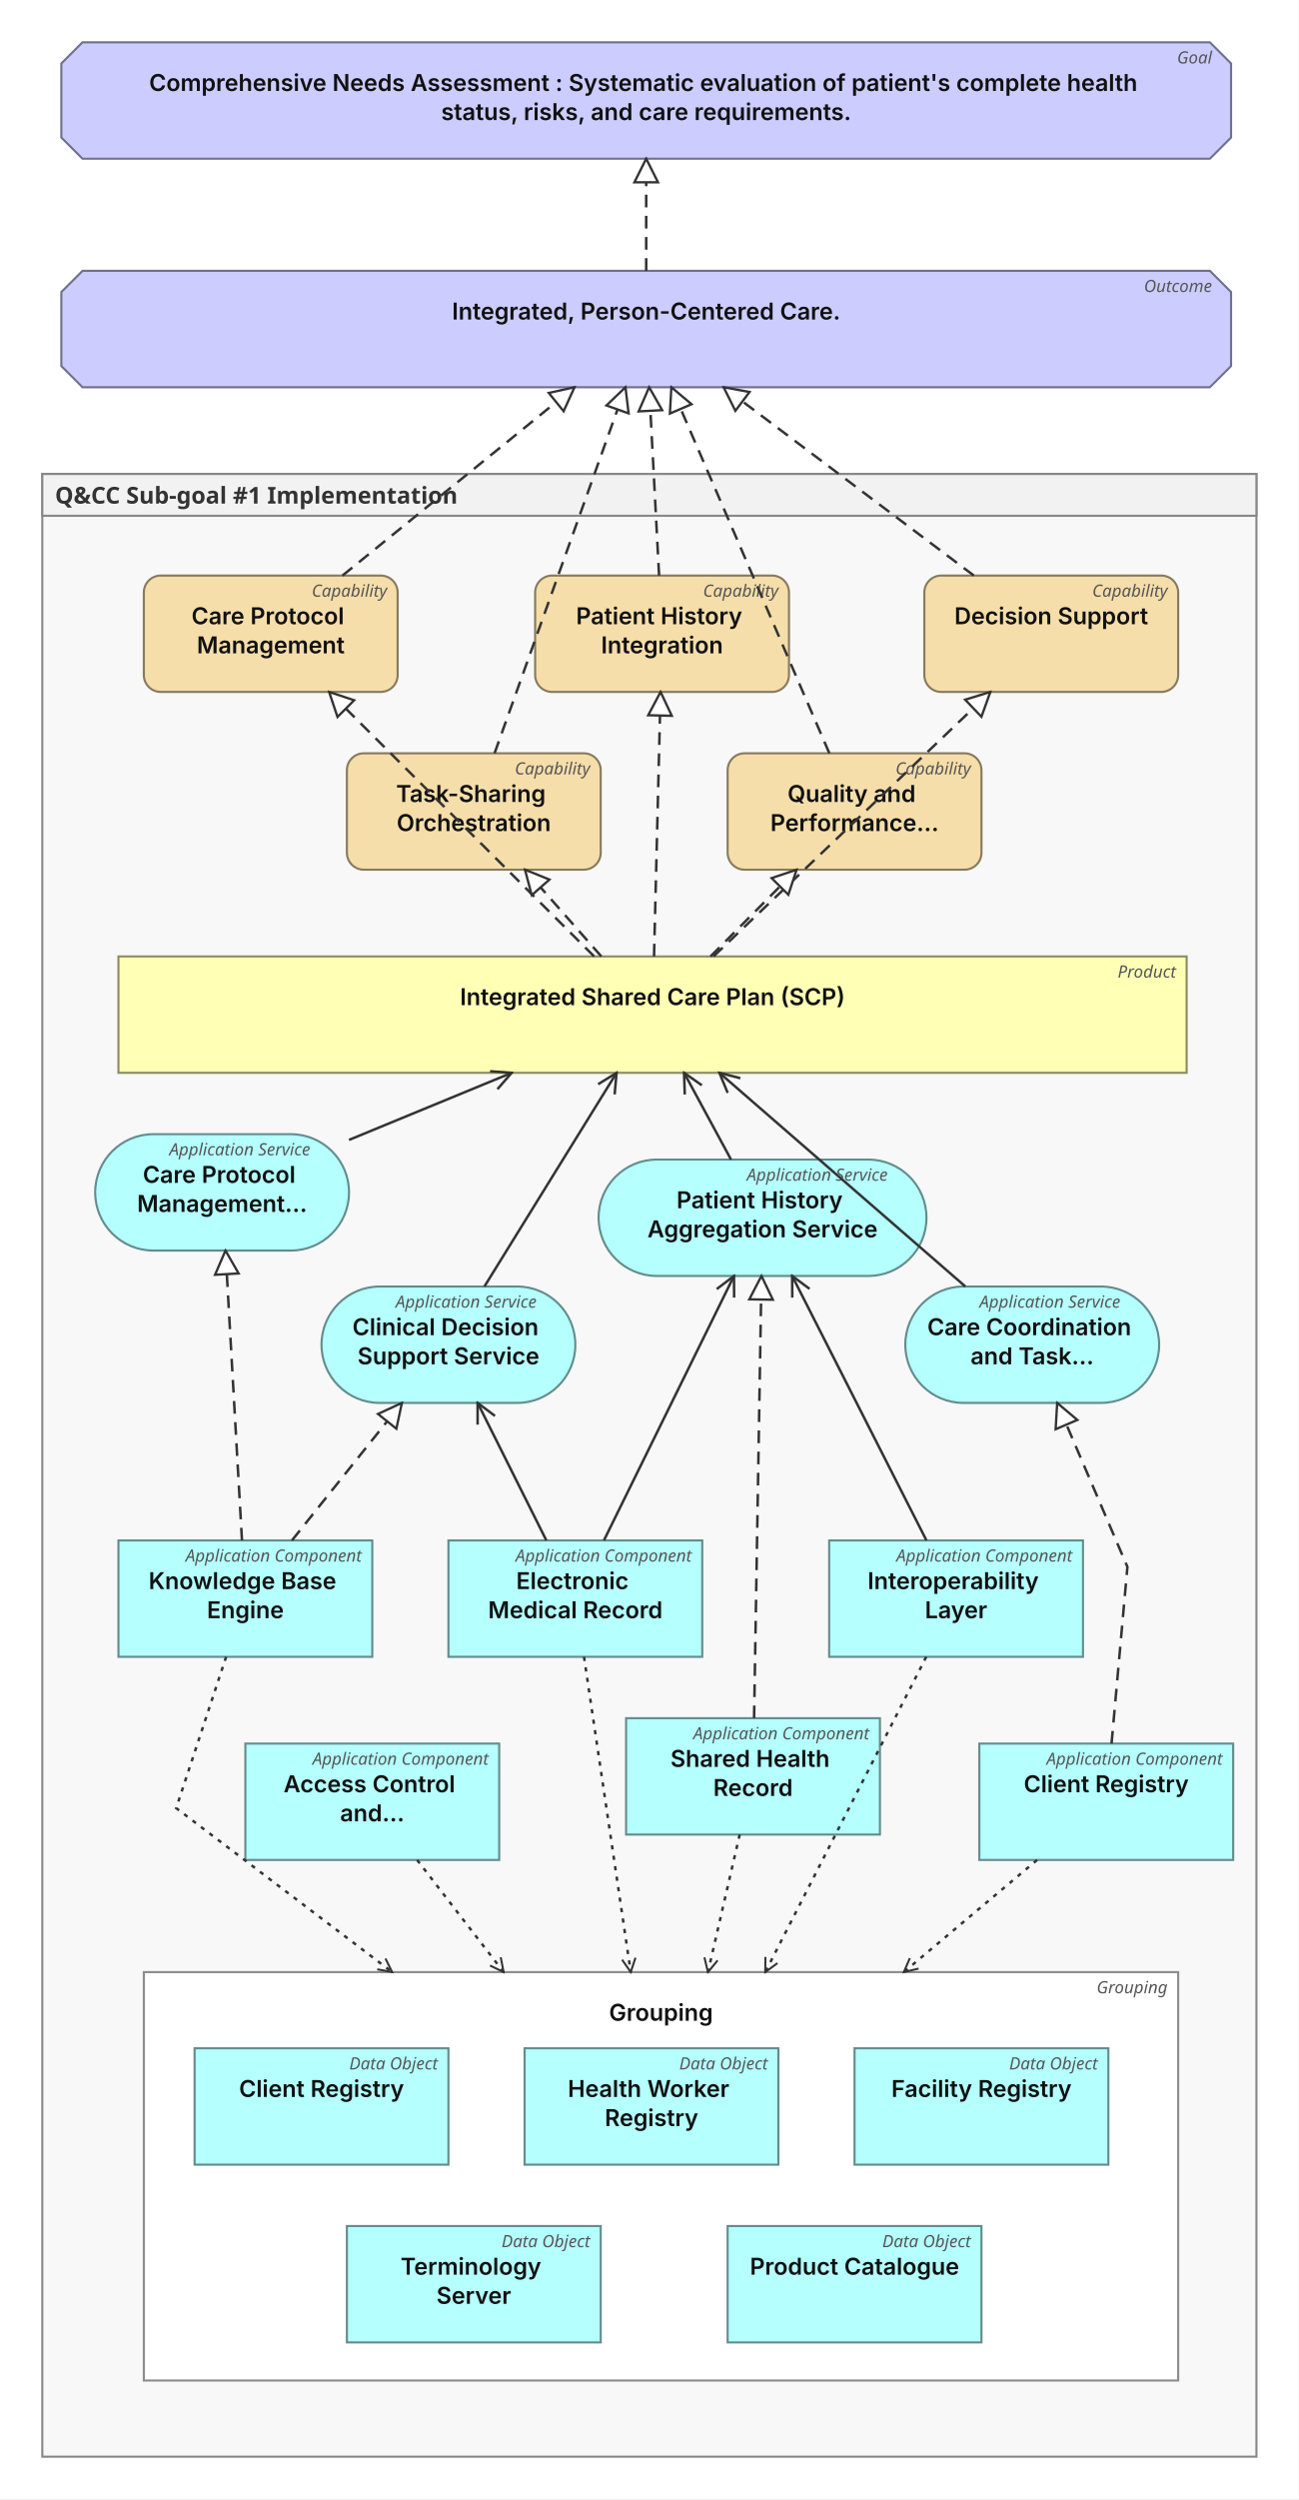
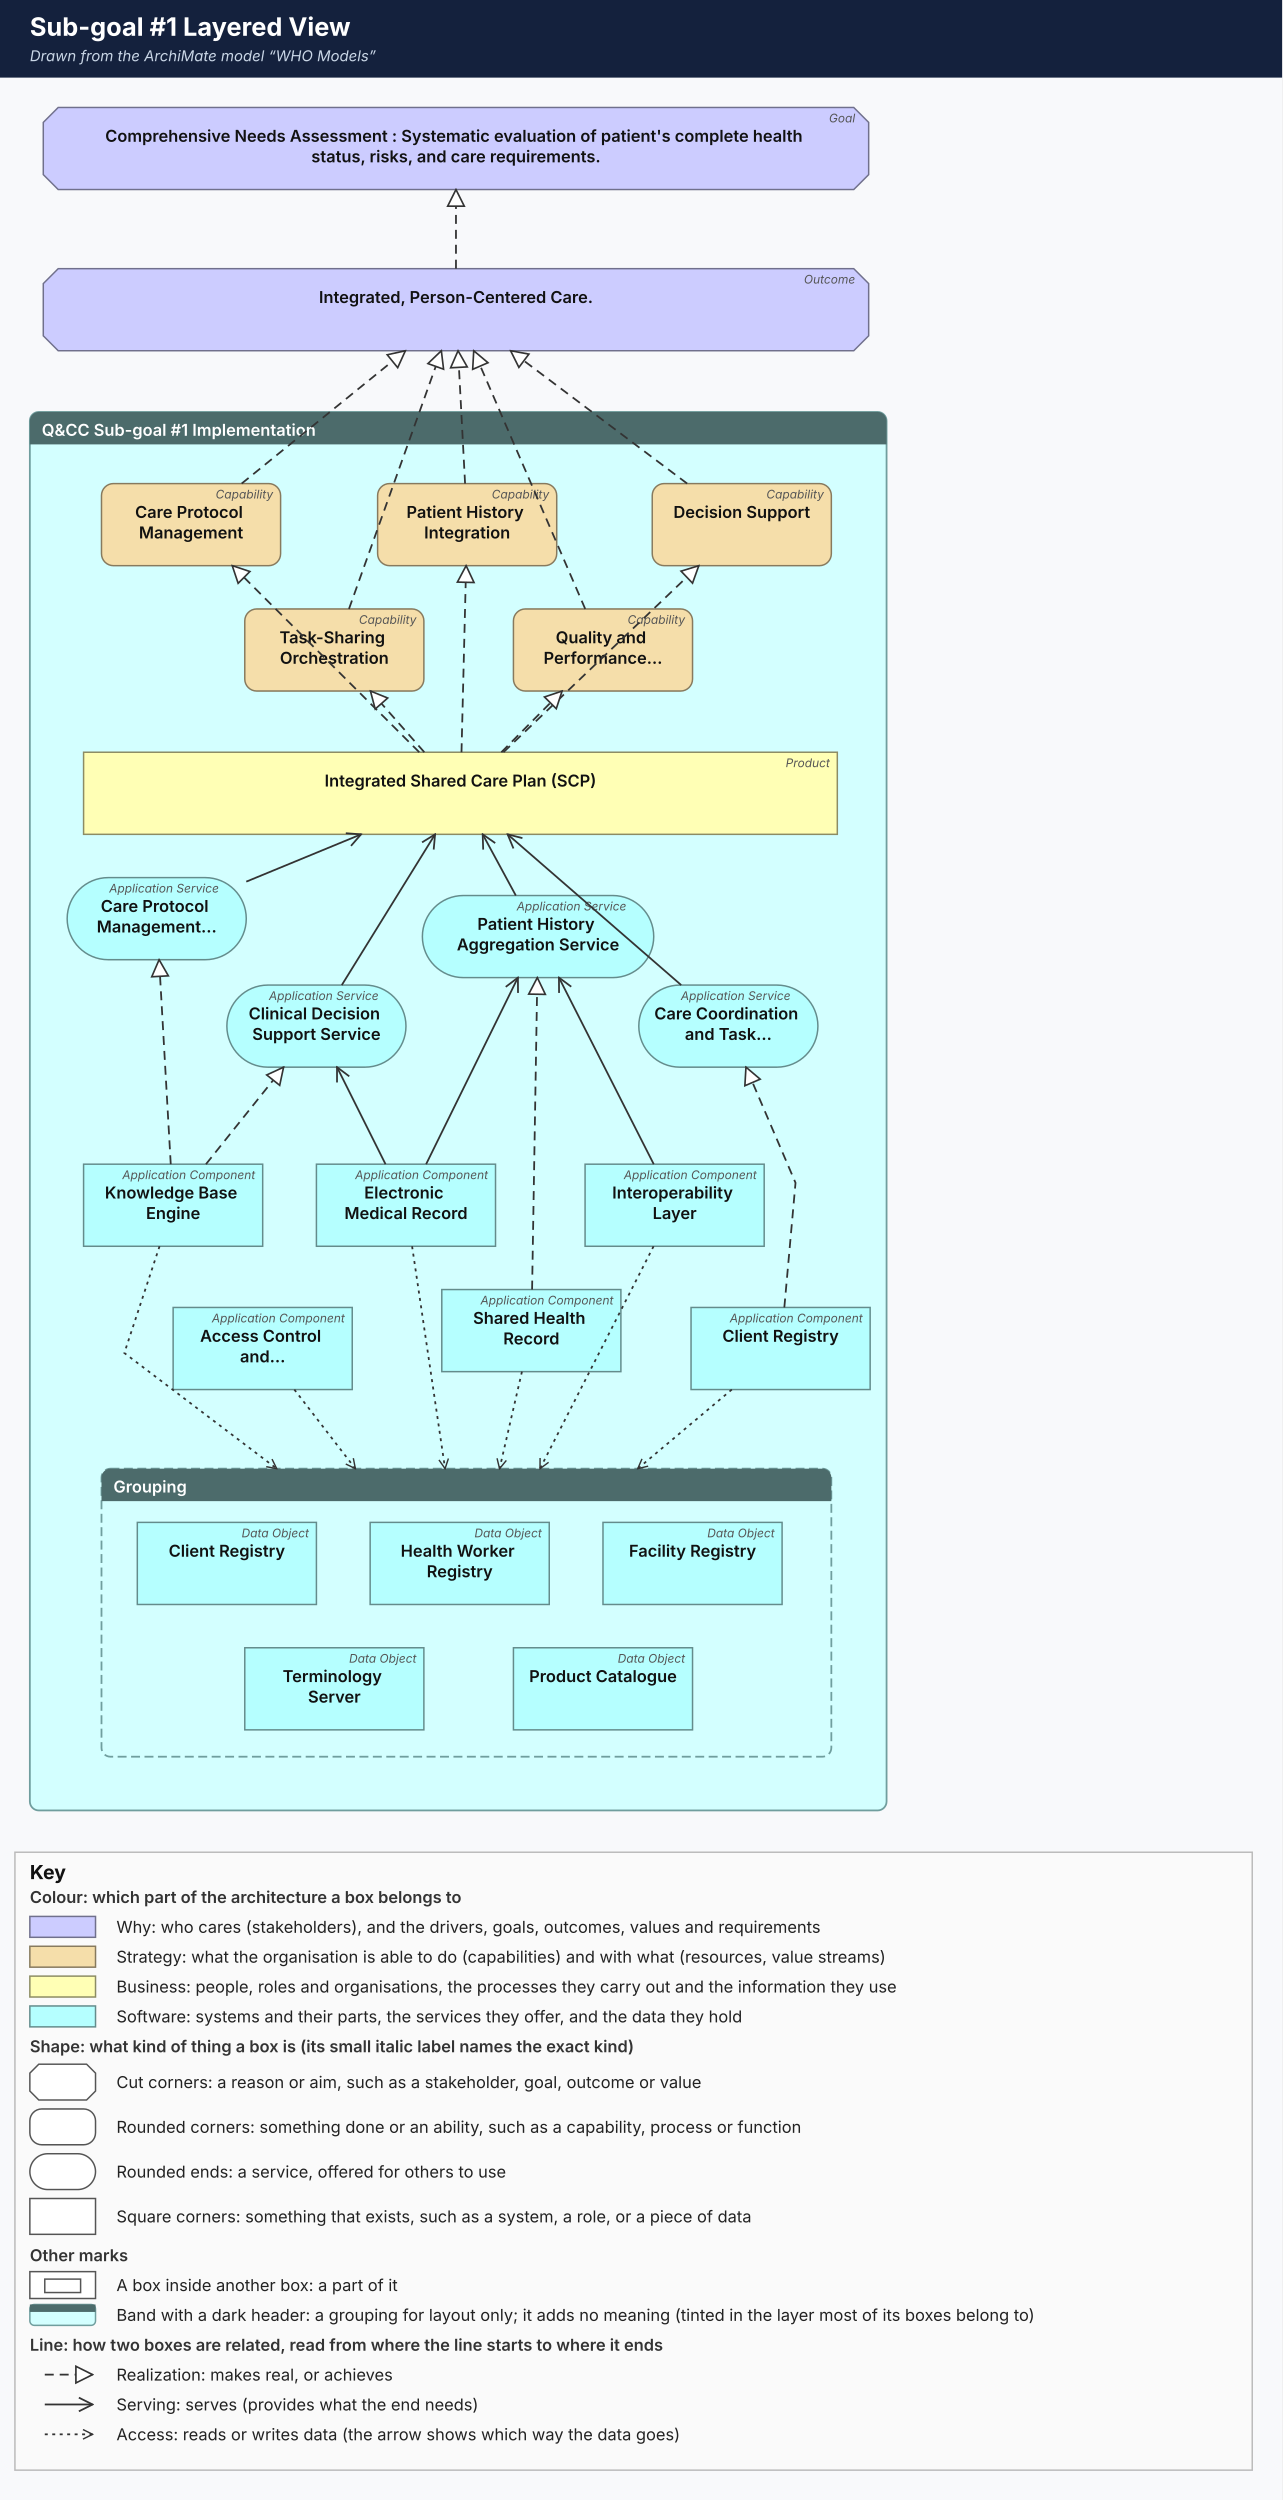
- <svg xmlns="http://www.w3.org/2000/svg" viewBox="12 -3 614 1181" width="614" height="1181" role="img" aria-labelledby="av-title">
+ <svg xmlns="http://www.w3.org/2000/svg" viewBox="12 -55 859 1675" width="859" height="1675" role="img" aria-labelledby="av-title">
  <style>
- .av-name{font:600 11px system-ui,-apple-system,"Segoe UI",sans-serif;fill:#111}
- .av-type{font:italic 8px system-ui,sans-serif;fill:#555}
- .av-group{font:600 11px system-ui,sans-serif;fill:#333}
- .av-note{font:10px system-ui,sans-serif;fill:#222}
- .av-rel{font:9px system-ui,sans-serif;fill:#333;paint-order:stroke;stroke:#fff;stroke-width:3px}
+ .av-name{font:600 11px Inter, "Segoe UI", system-ui, -apple-system, Helvetica, Arial, sans-serif;fill:#111}
+ .av-type{font:italic 8px Inter, "Segoe UI", system-ui, -apple-system, Helvetica, Arial, sans-serif;fill:#555}
+ .av-group{font:600 11px Inter, "Segoe UI", system-ui, -apple-system, Helvetica, Arial, sans-serif;fill:#333}
+ .av-note{font:10px Inter, "Segoe UI", system-ui, -apple-system, Helvetica, Arial, sans-serif;fill:#222}
+ .av-key{font:11px Inter, "Segoe UI", system-ui, -apple-system, Helvetica, Arial, sans-serif;fill:#222}
+ .av-keyh{font:600 11px Inter, "Segoe UI", system-ui, -apple-system, Helvetica, Arial, sans-serif;fill:#333}
+ .av-keyt{font:700 13px Inter, "Segoe UI", system-ui, -apple-system, Helvetica, Arial, sans-serif;fill:#111}
+ .av-rel{font:9px Inter, "Segoe UI", system-ui, -apple-system, Helvetica, Arial, sans-serif;fill:#333;paint-order:stroke;stroke:#fff;stroke-width:3px}
a:hover rect,a:hover polygon,a:focus rect,a:focus polygon{stroke:#06c;stroke-width:2.5}
</style>
  <defs>
    <marker id="arrow-open" viewBox="0 0 12 12" refX="11" refY="6" markerWidth="11" markerHeight="11" orient="auto-start-reverse" markerUnits="userSpaceOnUse">
      <path d="M1 1 L11 6 L1 11" fill="none" stroke="#333" stroke-width="1.3" />
    </marker>
    <marker id="arrow-filled" viewBox="0 0 12 12" refX="11" refY="6" markerWidth="11" markerHeight="11" orient="auto-start-reverse" markerUnits="userSpaceOnUse">
      <path d="M1 1 L11 6 L1 11 Z" fill="#333" />
    </marker>
    <marker id="arrow-small" viewBox="0 0 10 10" refX="9" refY="5" markerWidth="8" markerHeight="8" orient="auto-start-reverse" markerUnits="userSpaceOnUse">
      <path d="M1 1 L9 5 L1 9" fill="none" stroke="#333" stroke-width="1.2" />
    </marker>
    <marker id="triangle-hollow" viewBox="0 0 14 14" refX="13" refY="7" markerWidth="13" markerHeight="13" orient="auto-start-reverse" markerUnits="userSpaceOnUse">
      <path d="M1 1 L13 7 L1 13 Z" fill="#fff" stroke="#333" stroke-width="1.2" />
    </marker>
    <marker id="diamond-filled" viewBox="0 0 16 10" refX="1" refY="5" markerWidth="16" markerHeight="10" orient="auto-start-reverse" markerUnits="userSpaceOnUse">
      <path d="M1 5 L8 1 L15 5 L8 9 Z" fill="#333" />
    </marker>
    <marker id="diamond-hollow" viewBox="0 0 16 10" refX="1" refY="5" markerWidth="16" markerHeight="10" orient="auto-start-reverse" markerUnits="userSpaceOnUse">
      <path d="M1 5 L8 1 L15 5 L8 9 Z" fill="#fff" stroke="#333" stroke-width="1.2" />
    </marker>
    <marker id="dot" viewBox="0 0 8 8" refX="4" refY="4" markerWidth="7" markerHeight="7" orient="auto" markerUnits="userSpaceOnUse">
      <circle cx="4" cy="4" r="3.2" fill="#333" />
    </marker>
    <pattern id="missing" width="8" height="8" patternUnits="userSpaceOnUse" patternTransform="rotate(45)">
      <rect width="8" height="8" fill="#fff" />
      <line x1="0" y1="0" x2="0" y2="8" stroke="#d33" stroke-width="2" />
    </pattern>
  </defs>
-   <rect x="12" y="-3" width="614" height="1181" fill="#fff" />
-   <a href="../../../en/dpi-h-ra/archimate/0.2.0-draft.3/elements/id-3ece08ca83a648e0b9b86b45947ef885/" target="_top">
+   <rect x="12" y="-55" width="859" height="1675" fill="#f8f9fb" />
+   <rect x="12" y="-55" width="859" height="52" fill="#14213d" />
+   <text x="32" y="-31" style="font:700 17px Inter, &quot;Segoe UI&quot;, system-ui, -apple-system, Helvetica, Arial, sans-serif;fill:#fff">Sub-goal #1 Layered View</text>
+   <text x="32" y="-14" style="font:italic 10px Inter, &quot;Segoe UI&quot;, system-ui, -apple-system, Helvetica, Arial, sans-serif;fill:#c9d6e6">Drawn from the ArchiMate model “WHO Models”</text>
+   <a href="../../../en/dpi-h-ra/archimate/0.2.0-draft.3/elements/comprehensive-needs-assessment-systematic-evaluation-of/" target="_top">
    <polygon points="51,17 584,17 594,27 594,62 584,72 51,72 41,62 41,27" fill="#ccccff" stroke="#70708c" stroke-width="1" />
    <text class="av-type" x="585" y="27" text-anchor="end">Goal</text>
    <text class="av-name" x="317.5" y="40" text-anchor="middle">
      <tspan x="317.5" dy="0">Comprehensive Needs Assessment : Systematic evaluation of patient's complete health</tspan>
      <tspan x="317.5" dy="13.75">status, risks, and care requirements.</tspan>
    </text>
  </a>
-   <a href="../../../en/dpi-h-ra/archimate/0.2.0-draft.3/elements/id-ef6b6f40aa9a4beeb2c82a4ccaa3513d/" target="_top">
+   <a href="../../../en/dpi-h-ra/archimate/0.2.0-draft.3/elements/integrated-person-centered-care/" target="_top">
    <polygon points="51,125 584,125 594,135 594,170 584,180 51,180 41,170 41,135" fill="#ccccff" stroke="#70708c" stroke-width="1" />
    <text class="av-type" x="585" y="135" text-anchor="end">Outcome</text>
    <text class="av-name" x="317.5" y="148" text-anchor="middle">
      <tspan x="317.5" dy="0">Integrated, Person-Centered Care.</tspan>
    </text>
  </a>
  <g class="av-g">
-     <rect x="32" y="221" width="574" height="937" fill="#f2f2f2" fill-opacity=".55" stroke="#888" />
-     <rect x="32" y="221" width="574" height="19.75" fill="#f2f2f2" stroke="#888" />
-     <text class="av-group" x="38" y="235">Q&amp;CC Sub-goal #1 Implementation</text>
+     <rect x="32" y="221" width="574" height="937" rx="6" fill="#d3ffff" stroke="#709e9e" stroke-width="1.2" />
+     <path d="M32 227 a6 6 0 0 1 6 -6 h562 a6 6 0 0 1 6 6 v15.75 h-574 z" fill="#4c6b6b" />
+     <text class="av-group" x="40" y="237" style="fill:#fff">Q&amp;CC Sub-goal #1 Implementation</text>
  </g>
-   <a href="../../../en/dpi-h-ra/archimate/0.2.0-draft.3/elements/id-a62321117b654d5c81a8cfe63bd46938/" target="_top">
+   <a href="../../../en/dpi-h-ra/archimate/0.2.0-draft.3/elements/care-protocol-management/" target="_top">
    <rect x="80" y="269" width="120" height="55" rx="8" fill="#f5deaa" stroke="#877a5e" stroke-width="1" />
    <text class="av-type" x="195" y="279" text-anchor="end">Capability</text>
    <text class="av-name" x="140" y="292" text-anchor="middle">
      <tspan x="140" dy="0">Care Protocol</tspan>
      <tspan x="140" dy="13.75">Management</tspan>
    </text>
  </a>
-   <a href="../../../en/dpi-h-ra/archimate/0.2.0-draft.3/elements/id-3aeb25542c154849bb7e1167823d44f1/" target="_top">
+   <a href="../../../en/dpi-h-ra/archimate/0.2.0-draft.3/elements/patient-history-integration/" target="_top">
    <rect x="265" y="269" width="120" height="55" rx="8" fill="#f5deaa" stroke="#877a5e" stroke-width="1" />
    <text class="av-type" x="380" y="279" text-anchor="end">Capability</text>
    <text class="av-name" x="325" y="292" text-anchor="middle">
      <tspan x="325" dy="0">Patient History</tspan>
      <tspan x="325" dy="13.75">Integration</tspan>
    </text>
  </a>
-   <a href="../../../en/dpi-h-ra/archimate/0.2.0-draft.3/elements/id-7e9b5c2edee744f0bb32f2963c08348f/" target="_top">
+   <a href="../../../en/dpi-h-ra/archimate/0.2.0-draft.3/elements/decision-support/" target="_top">
    <rect x="449" y="269" width="120" height="55" rx="8" fill="#f5deaa" stroke="#877a5e" stroke-width="1" />
    <text class="av-type" x="564" y="279" text-anchor="end">Capability</text>
    <text class="av-name" x="509" y="292" text-anchor="middle">
      <tspan x="509" dy="0">Decision Support</tspan>
    </text>
  </a>
-   <a href="../../../en/dpi-h-ra/archimate/0.2.0-draft.3/elements/id-5b26399c4f88447e95c171f4f196860f/" target="_top">
+   <a href="../../../en/dpi-h-ra/archimate/0.2.0-draft.3/elements/task-sharing-orchestration/" target="_top">
    <rect x="176" y="353" width="120" height="55" rx="8" fill="#f5deaa" stroke="#877a5e" stroke-width="1" />
    <text class="av-type" x="291" y="363" text-anchor="end">Capability</text>
    <text class="av-name" x="236" y="376" text-anchor="middle">
      <tspan x="236" dy="0">Task-Sharing</tspan>
      <tspan x="236" dy="13.75">Orchestration</tspan>
    </text>
  </a>
-   <a href="../../../en/dpi-h-ra/archimate/0.2.0-draft.3/elements/id-2c449624f5e74842a143f375344ebc9b/" target="_top">
+   <a href="../../../en/dpi-h-ra/archimate/0.2.0-draft.3/elements/quality-and-performance-monitoring/" target="_top">
    <rect x="356" y="353" width="120" height="55" rx="8" fill="#f5deaa" stroke="#877a5e" stroke-width="1" />
    <text class="av-type" x="471" y="363" text-anchor="end">Capability</text>
    <text class="av-name" x="416" y="376" text-anchor="middle">
      <tspan x="416" dy="0">Quality and</tspan>
      <tspan x="416" dy="13.75">Performance…</tspan>
    </text>
  </a>
-   <a href="../../../en/dpi-h-ra/archimate/0.2.0-draft.3/elements/id-45896cade9eb435d8ca489b38a44101b/" target="_top">
-     <rect x="80" y="929" width="489" height="193" fill="#ffffff" stroke="#8c8c8c" stroke-width="1" />
-     <text class="av-type" x="564" y="939" text-anchor="end">Grouping</text>
-     <text class="av-name" x="324.5" y="952" text-anchor="middle">
-       <tspan x="324.5" dy="0">Grouping</tspan>
-     </text>
-   </a>
-   <a href="../../../en/dpi-h-ra/archimate/0.2.0-draft.3/elements/id-482568219aef4e43923117c96515e74b/" target="_top">
+   <a href="../../../en/dpi-h-ra/archimate/0.2.0-draft.3/elements/grouping/" target="_top">
+     <rect x="80" y="929" width="489" height="193" rx="6" fill="#d3ffff" stroke="#709e9e" stroke-width="1.2" stroke-dasharray="6 3" />
+     <path d="M80 935 a6 6 0 0 1 6 -6 h477 a6 6 0 0 1 6 6 v15.75 h-489 z" fill="#4c6b6b" />
+     <text class="av-group" x="88" y="945" style="fill:#fff">Grouping</text>
+   </a>
+   <a href="../../../en/dpi-h-ra/archimate/0.2.0-draft.3/elements/client-registry-4825/" target="_top">
    <rect x="104" y="965" width="120" height="55" fill="#b5ffff" stroke="#648c8c" stroke-width="1" />
    <text class="av-type" x="219" y="975" text-anchor="end">Data Object</text>
    <text class="av-name" x="164" y="988" text-anchor="middle">
      <tspan x="164" dy="0">Client Registry</tspan>
    </text>
  </a>
-   <a href="../../../en/dpi-h-ra/archimate/0.2.0-draft.3/elements/id-7edba29371ef4a798309516e53f03947/" target="_top">
+   <a href="../../../en/dpi-h-ra/archimate/0.2.0-draft.3/elements/health-worker-registry-7edb/" target="_top">
    <rect x="260" y="965" width="120" height="55" fill="#b5ffff" stroke="#648c8c" stroke-width="1" />
    <text class="av-type" x="375" y="975" text-anchor="end">Data Object</text>
    <text class="av-name" x="320" y="988" text-anchor="middle">
      <tspan x="320" dy="0">Health Worker</tspan>
      <tspan x="320" dy="13.75">Registry</tspan>
    </text>
  </a>
-   <a href="../../../en/dpi-h-ra/archimate/0.2.0-draft.3/elements/id-448772e005ac433690808dff1bae3163/" target="_top">
+   <a href="../../../en/dpi-h-ra/archimate/0.2.0-draft.3/elements/facility-registry-4487/" target="_top">
    <rect x="416" y="965" width="120" height="55" fill="#b5ffff" stroke="#648c8c" stroke-width="1" />
    <text class="av-type" x="531" y="975" text-anchor="end">Data Object</text>
    <text class="av-name" x="476" y="988" text-anchor="middle">
      <tspan x="476" dy="0">Facility Registry</tspan>
    </text>
  </a>
-   <a href="../../../en/dpi-h-ra/archimate/0.2.0-draft.3/elements/id-29a19c67c2304566bc623f8948303c27/" target="_top">
+   <a href="../../../en/dpi-h-ra/archimate/0.2.0-draft.3/elements/terminology-server-29a1/" target="_top">
    <rect x="176" y="1049" width="120" height="55" fill="#b5ffff" stroke="#648c8c" stroke-width="1" />
    <text class="av-type" x="291" y="1059" text-anchor="end">Data Object</text>
    <text class="av-name" x="236" y="1072" text-anchor="middle">
      <tspan x="236" dy="0">Terminology</tspan>
      <tspan x="236" dy="13.75">Server</tspan>
    </text>
  </a>
-   <a href="../../../en/dpi-h-ra/archimate/0.2.0-draft.3/elements/id-0cbdfd18c0a24d7e817e78c50cff5dc8/" target="_top">
+   <a href="../../../en/dpi-h-ra/archimate/0.2.0-draft.3/elements/product-catalogue-0cbd/" target="_top">
    <rect x="356" y="1049" width="120" height="55" fill="#b5ffff" stroke="#648c8c" stroke-width="1" />
    <text class="av-type" x="471" y="1059" text-anchor="end">Data Object</text>
    <text class="av-name" x="416" y="1072" text-anchor="middle">
      <tspan x="416" dy="0">Product Catalogue</tspan>
    </text>
  </a>
-   <a href="../../../en/dpi-h-ra/archimate/0.2.0-draft.3/elements/id-7902b43e775944aeb048890217d16983/" target="_top">
+   <a href="../../../en/dpi-h-ra/archimate/0.2.0-draft.3/elements/knowledge-base-engine/" target="_top">
    <rect x="68" y="725" width="120" height="55" fill="#b5ffff" stroke="#648c8c" stroke-width="1" />
    <text class="av-type" x="183" y="735" text-anchor="end">Application Component</text>
    <text class="av-name" x="128" y="748" text-anchor="middle">
      <tspan x="128" dy="0">Knowledge Base</tspan>
      <tspan x="128" dy="13.75">Engine</tspan>
    </text>
  </a>
-   <a href="../../../en/dpi-h-ra/archimate/0.2.0-draft.3/elements/id-4aa283f7a18b4a8dbec70095cb11af3c/" target="_top">
+   <a href="../../../en/dpi-h-ra/archimate/0.2.0-draft.3/elements/shared-health-record-4aa2/" target="_top">
    <rect x="308" y="809" width="120" height="55" fill="#b5ffff" stroke="#648c8c" stroke-width="1" />
    <text class="av-type" x="423" y="819" text-anchor="end">Application Component</text>
    <text class="av-name" x="368" y="832" text-anchor="middle">
      <tspan x="368" dy="0">Shared Health</tspan>
      <tspan x="368" dy="13.75">Record</tspan>
    </text>
  </a>
-   <a href="../../../en/dpi-h-ra/archimate/0.2.0-draft.3/elements/id-5cff525357f941828baee33eb25dc6d1/" target="_top">
+   <a href="../../../en/dpi-h-ra/archimate/0.2.0-draft.3/elements/interoperability-layer-5cff/" target="_top">
    <rect x="404" y="725" width="120" height="55" fill="#b5ffff" stroke="#648c8c" stroke-width="1" />
    <text class="av-type" x="519" y="735" text-anchor="end">Application Component</text>
    <text class="av-name" x="464" y="748" text-anchor="middle">
      <tspan x="464" dy="0">Interoperability</tspan>
      <tspan x="464" dy="13.75">Layer</tspan>
    </text>
  </a>
-   <a href="../../../en/dpi-h-ra/archimate/0.2.0-draft.3/elements/id-e4408dd2c2a043c59c93fdb46a389c88/" target="_top">
+   <a href="../../../en/dpi-h-ra/archimate/0.2.0-draft.3/elements/electronic-medical-record/" target="_top">
    <rect x="224" y="725" width="120" height="55" fill="#b5ffff" stroke="#648c8c" stroke-width="1" />
    <text class="av-type" x="339" y="735" text-anchor="end">Application Component</text>
    <text class="av-name" x="284" y="748" text-anchor="middle">
      <tspan x="284" dy="0">Electronic</tspan>
      <tspan x="284" dy="13.75">Medical Record</tspan>
    </text>
  </a>
-   <a href="../../../en/dpi-h-ra/archimate/0.2.0-draft.3/elements/id-df1bd888ccfa4bcd9f24e659cd90db68/" target="_top">
+   <a href="../../../en/dpi-h-ra/archimate/0.2.0-draft.3/elements/access-control-and-authentication-component/" target="_top">
    <rect x="128" y="821" width="120" height="55" fill="#b5ffff" stroke="#648c8c" stroke-width="1" />
    <text class="av-type" x="243" y="831" text-anchor="end">Application Component</text>
    <text class="av-name" x="188" y="844" text-anchor="middle">
      <tspan x="188" dy="0">Access Control</tspan>
      <tspan x="188" dy="13.75">and…</tspan>
    </text>
  </a>
-   <a href="../../../en/dpi-h-ra/archimate/0.2.0-draft.3/elements/id-d7d2610e083943e694754488442a0252/" target="_top">
+   <a href="../../../en/dpi-h-ra/archimate/0.2.0-draft.3/elements/clinical-decision-support-service/" target="_top">
    <rect x="164" y="605" width="120" height="55" rx="27.5" fill="#b5ffff" stroke="#648c8c" stroke-width="1" />
    <text class="av-type" x="265.667" y="615" text-anchor="end">Application Service</text>
    <text class="av-name" x="224" y="628" text-anchor="middle">
      <tspan x="224" dy="0">Clinical Decision</tspan>
      <tspan x="224" dy="13.75">Support Service</tspan>
    </text>
  </a>
-   <a href="../../../en/dpi-h-ra/archimate/0.2.0-draft.3/elements/id-ff8a651ec88942ff88909be2442f9205/" target="_top">
+   <a href="../../../en/dpi-h-ra/archimate/0.2.0-draft.3/elements/patient-history-aggregation-service/" target="_top">
    <rect x="295" y="545" width="155" height="55" rx="27.5" fill="#b5ffff" stroke="#648c8c" stroke-width="1" />
    <text class="av-type" x="431.667" y="555" text-anchor="end">Application Service</text>
    <text class="av-name" x="372.5" y="568" text-anchor="middle">
      <tspan x="372.5" dy="0">Patient History</tspan>
      <tspan x="372.5" dy="13.75">Aggregation Service</tspan>
    </text>
  </a>
-   <a href="../../../en/dpi-h-ra/archimate/0.2.0-draft.3/elements/id-350708dd1a414a61863ed4900b97b5ed/" target="_top">
+   <a href="../../../en/dpi-h-ra/archimate/0.2.0-draft.3/elements/care-protocol-management-service/" target="_top">
    <rect x="57" y="533" width="120" height="55" rx="27.5" fill="#b5ffff" stroke="#648c8c" stroke-width="1" />
    <text class="av-type" x="158.667" y="543" text-anchor="end">Application Service</text>
    <text class="av-name" x="117" y="556" text-anchor="middle">
      <tspan x="117" dy="0">Care Protocol</tspan>
      <tspan x="117" dy="13.75">Management…</tspan>
    </text>
  </a>
-   <a href="../../../en/dpi-h-ra/archimate/0.2.0-draft.3/elements/id-819f7bd07c3845cbb8502a1ac907479f/" target="_top">
+   <a href="../../../en/dpi-h-ra/archimate/0.2.0-draft.3/elements/care-coordination-and-task-assignment-service/" target="_top">
    <rect x="440" y="605" width="120" height="55" rx="27.5" fill="#b5ffff" stroke="#648c8c" stroke-width="1" />
    <text class="av-type" x="541.667" y="615" text-anchor="end">Application Service</text>
    <text class="av-name" x="500" y="628" text-anchor="middle">
      <tspan x="500" dy="0">Care Coordination</tspan>
      <tspan x="500" dy="13.75">and Task…</tspan>
    </text>
  </a>
-   <a href="../../../en/dpi-h-ra/archimate/0.2.0-draft.3/elements/id-f18f2439ec9e48bcab66cf2fcc54e0a9/" target="_top">
+   <a href="../../../en/dpi-h-ra/archimate/0.2.0-draft.3/elements/integrated-shared-care-plan-scp/" target="_top">
    <rect x="68" y="449" width="505" height="55" fill="#ffffb5" stroke="#8c8c64" stroke-width="1" />
    <text class="av-type" x="568" y="459" text-anchor="end">Product</text>
    <text class="av-name" x="320.5" y="472" text-anchor="middle">
      <tspan x="320.5" dy="0">Integrated Shared Care Plan (SCP)</tspan>
    </text>
  </a>
-   <a href="../../../en/dpi-h-ra/archimate/0.2.0-draft.3/elements/id-cb0511f86c5a4fdfb166cb0f86ef1128/" target="_top">
+   <a href="../../../en/dpi-h-ra/archimate/0.2.0-draft.3/elements/client-registry-cb05/" target="_top">
    <rect x="475" y="821" width="120" height="55" fill="#b5ffff" stroke="#648c8c" stroke-width="1" />
    <text class="av-type" x="590" y="831" text-anchor="end">Application Component</text>
    <text class="av-name" x="535" y="844" text-anchor="middle">
      <tspan x="535" dy="0">Client Registry</tspan>
    </text>
  </a>
  <a href="../../../en/dpi-h-ra/archimate/0.2.0-draft.3/relationships/id-ceef12d9e9a14cb996eadf41e7908ebf/" target="_top">
    <path d="M317.5 125 L317.5 72" fill="none" stroke="#333" stroke-width="1.2" stroke-dasharray="6 4" marker-end="url(#triangle-hollow)" />
    <path d="M317.5 125 L317.5 72" fill="none" stroke="transparent" stroke-width="8" />
  </a>
  <a href="../../../en/dpi-h-ra/archimate/0.2.0-draft.3/relationships/id-0ee8bf34a6524e37833e8b654d9c4992/" target="_top">
    <path d="M173.9 269 L283.6 180" fill="none" stroke="#333" stroke-width="1.2" stroke-dasharray="6 4" marker-end="url(#triangle-hollow)" />
    <path d="M173.9 269 L283.6 180" fill="none" stroke="transparent" stroke-width="8" />
  </a>
  <a href="../../../en/dpi-h-ra/archimate/0.2.0-draft.3/relationships/id-35ba7597893249689bbe02024692dd56/" target="_top">
    <path d="M323.6 269 L318.9 180" fill="none" stroke="#333" stroke-width="1.2" stroke-dasharray="6 4" marker-end="url(#triangle-hollow)" />
    <path d="M323.6 269 L318.9 180" fill="none" stroke="transparent" stroke-width="8" />
  </a>
  <a href="../../../en/dpi-h-ra/archimate/0.2.0-draft.3/relationships/id-3da7ca517b574f1d817e29a0475ebb46/" target="_top">
    <path d="M472.4 269 L354.1 180" fill="none" stroke="#333" stroke-width="1.2" stroke-dasharray="6 4" marker-end="url(#triangle-hollow)" />
    <path d="M472.4 269 L354.1 180" fill="none" stroke="transparent" stroke-width="8" />
  </a>
  <a href="../../../en/dpi-h-ra/archimate/0.2.0-draft.3/relationships/id-08443906c8c84480be13538b561f513f/" target="_top">
    <path d="M245.8 353 L307.7 180" fill="none" stroke="#333" stroke-width="1.2" stroke-dasharray="6 4" marker-end="url(#triangle-hollow)" />
    <path d="M245.8 353 L307.7 180" fill="none" stroke="transparent" stroke-width="8" />
  </a>
  <a href="../../../en/dpi-h-ra/archimate/0.2.0-draft.3/relationships/id-b107e5bbff3d4943b6ee61fd25021e51/" target="_top">
    <path d="M404.1 353 L329.4 180" fill="none" stroke="#333" stroke-width="1.2" stroke-dasharray="6 4" marker-end="url(#triangle-hollow)" />
    <path d="M404.1 353 L329.4 180" fill="none" stroke="transparent" stroke-width="8" />
  </a>
  <a href="../../../en/dpi-h-ra/archimate/0.2.0-draft.3/relationships/id-241d0146f5324c9ea8d51385367f95e9/" target="_top">
    <path d="M118.9 780 L95.3 851.5 L197.4 929" fill="none" stroke="#333" stroke-width="1.2" stroke-dasharray="2 3" marker-end="url(#arrow-small)" />
    <path d="M118.9 780 L95.3 851.5 L197.4 929" fill="none" stroke="transparent" stroke-width="8" />
  </a>
  <a href="../../../en/dpi-h-ra/archimate/0.2.0-draft.3/relationships/id-e2dab98753864c7f85768f5d8379e42d/" target="_top">
    <path d="M150 725 L202 660" fill="none" stroke="#333" stroke-width="1.2" stroke-dasharray="6 4" marker-end="url(#triangle-hollow)" />
    <path d="M150 725 L202 660" fill="none" stroke="transparent" stroke-width="8" />
  </a>
  <a href="../../../en/dpi-h-ra/archimate/0.2.0-draft.3/relationships/id-25a486b313624d00b5c468aab3fa596b/" target="_top">
    <path d="M126.4 725 L118.6 588" fill="none" stroke="#333" stroke-width="1.2" stroke-dasharray="6 4" marker-end="url(#triangle-hollow)" />
    <path d="M126.4 725 L118.6 588" fill="none" stroke="transparent" stroke-width="8" />
  </a>
  <a href="../../../en/dpi-h-ra/archimate/0.2.0-draft.3/relationships/id-39fdf48f36f94eb5af8b00d680fd43ab/" target="_top">
    <path d="M361.7 864 L346.7 929" fill="none" stroke="#333" stroke-width="1.2" stroke-dasharray="2 3" marker-end="url(#arrow-small)" />
    <path d="M361.7 864 L346.7 929" fill="none" stroke="transparent" stroke-width="8" />
  </a>
  <a href="../../../en/dpi-h-ra/archimate/0.2.0-draft.3/relationships/id-90f976c020254414bce04036349987e4/" target="_top">
    <path d="M368.5 809 L372 600" fill="none" stroke="#333" stroke-width="1.2" stroke-dasharray="6 4" marker-end="url(#triangle-hollow)" />
    <path d="M368.5 809 L372 600" fill="none" stroke="transparent" stroke-width="8" />
  </a>
  <a href="../../../en/dpi-h-ra/archimate/0.2.0-draft.3/relationships/id-a7b70ab82ee648038b1567ae9da06d60/" target="_top">
    <path d="M450 725 L386.5 600" fill="none" stroke="#333" stroke-width="1.2" marker-end="url(#arrow-open)" />
    <path d="M450 725 L386.5 600" fill="none" stroke="transparent" stroke-width="8" />
  </a>
  <a href="../../../en/dpi-h-ra/archimate/0.2.0-draft.3/relationships/id-3d3b26d48edb4817be3b9a8ead75528a/" target="_top">
    <path d="M449.9 780 L373.8 929" fill="none" stroke="#333" stroke-width="1.2" stroke-dasharray="2 3" marker-end="url(#arrow-small)" />
    <path d="M449.9 780 L373.8 929" fill="none" stroke="transparent" stroke-width="8" />
  </a>
  <a href="../../../en/dpi-h-ra/archimate/0.2.0-draft.3/relationships/id-f00b0956b06e4c5796d6072f151272ad/" target="_top">
    <path d="M288.1 780 L310.2 929" fill="none" stroke="#333" stroke-width="1.2" stroke-dasharray="2 3" marker-end="url(#arrow-small)" />
    <path d="M288.1 780 L310.2 929" fill="none" stroke="transparent" stroke-width="8" />
  </a>
  <a href="../../../en/dpi-h-ra/archimate/0.2.0-draft.3/relationships/id-b7b24feb58274c319cb12716b6c4117f/" target="_top">
    <path d="M297.5 725 L359 600" fill="none" stroke="#333" stroke-width="1.2" marker-end="url(#arrow-open)" />
    <path d="M297.5 725 L359 600" fill="none" stroke="transparent" stroke-width="8" />
  </a>
  <a href="../../../en/dpi-h-ra/archimate/0.2.0-draft.3/relationships/id-e4e0a6a2a2c842b6abc38c1c52b72087/" target="_top">
    <path d="M270.3 725 L237.8 660" fill="none" stroke="#333" stroke-width="1.2" marker-end="url(#arrow-open)" />
    <path d="M270.3 725 L237.8 660" fill="none" stroke="transparent" stroke-width="8" />
  </a>
  <a href="../../../en/dpi-h-ra/archimate/0.2.0-draft.3/relationships/id-8c3f6fc79d5d4488b46003aea0b35525/" target="_top">
    <path d="M209.2 876 L250.1 929" fill="none" stroke="#333" stroke-width="1.2" stroke-dasharray="2 3" marker-end="url(#arrow-small)" />
    <path d="M209.2 876 L250.1 929" fill="none" stroke="transparent" stroke-width="8" />
  </a>
  <a href="../../../en/dpi-h-ra/archimate/0.2.0-draft.3/relationships/id-e1947ada66c145f0bee65c098c8aef24/" target="_top">
    <path d="M241 605 L303.5 504" fill="none" stroke="#333" stroke-width="1.2" marker-end="url(#arrow-open)" />
    <path d="M241 605 L303.5 504" fill="none" stroke="transparent" stroke-width="8" />
  </a>
  <a href="../../../en/dpi-h-ra/archimate/0.2.0-draft.3/relationships/id-42d970f0d2ed4767a469932ac5e9b2a3/" target="_top">
    <path d="M357.6 545 L335.4 504" fill="none" stroke="#333" stroke-width="1.2" marker-end="url(#arrow-open)" />
    <path d="M357.6 545 L335.4 504" fill="none" stroke="transparent" stroke-width="8" />
  </a>
  <a href="../../../en/dpi-h-ra/archimate/0.2.0-draft.3/relationships/id-ac2412aac66a481c8a77fbf51cb5b097/" target="_top">
    <path d="M177 535.7 L253.9 504" fill="none" stroke="#333" stroke-width="1.2" marker-end="url(#arrow-open)" />
    <path d="M177 535.7 L253.9 504" fill="none" stroke="transparent" stroke-width="8" />
  </a>
  <a href="../../../en/dpi-h-ra/archimate/0.2.0-draft.3/relationships/id-10d23c6d717b4b2cada2cf444e677add/" target="_top">
    <path d="M468.4 605 L352.1 504" fill="none" stroke="#333" stroke-width="1.2" marker-end="url(#arrow-open)" />
    <path d="M468.4 605 L352.1 504" fill="none" stroke="transparent" stroke-width="8" />
  </a>
  <a href="../../../en/dpi-h-ra/archimate/0.2.0-draft.3/relationships/id-b6cc7981652e4c45b823eddcfe9585ef/" target="_top">
    <path d="M349.3 449 L480.2 324" fill="none" stroke="#333" stroke-width="1.2" stroke-dasharray="6 4" marker-end="url(#triangle-hollow)" />
    <path d="M349.3 449 L480.2 324" fill="none" stroke="transparent" stroke-width="8" />
  </a>
  <a href="../../../en/dpi-h-ra/archimate/0.2.0-draft.3/relationships/id-728e0441898a49cfbcaaff417407ac73/" target="_top">
    <path d="M347.9 449 L388.6 408" fill="none" stroke="#333" stroke-width="1.2" stroke-dasharray="6 4" marker-end="url(#triangle-hollow)" />
    <path d="M347.9 449 L388.6 408" fill="none" stroke="transparent" stroke-width="8" />
  </a>
  <a href="../../../en/dpi-h-ra/archimate/0.2.0-draft.3/relationships/id-9c1def7be6ef4f7786324b9aab580999/" target="_top">
    <path d="M321.2 449 L324.3 324" fill="none" stroke="#333" stroke-width="1.2" stroke-dasharray="6 4" marker-end="url(#triangle-hollow)" />
    <path d="M321.2 449 L324.3 324" fill="none" stroke="transparent" stroke-width="8" />
  </a>
  <a href="../../../en/dpi-h-ra/archimate/0.2.0-draft.3/relationships/id-8bf66530bc1843dcb549655ac724d936/" target="_top">
    <path d="M292.9 449 L167.6 324" fill="none" stroke="#333" stroke-width="1.2" stroke-dasharray="6 4" marker-end="url(#triangle-hollow)" />
    <path d="M292.9 449 L167.6 324" fill="none" stroke="transparent" stroke-width="8" />
  </a>
  <a href="../../../en/dpi-h-ra/archimate/0.2.0-draft.3/relationships/id-53980ea361cd458c8270c258757084c9/" target="_top">
    <path d="M296.3 449 L260.2 408" fill="none" stroke="#333" stroke-width="1.2" stroke-dasharray="6 4" marker-end="url(#triangle-hollow)" />
    <path d="M296.3 449 L260.2 408" fill="none" stroke="transparent" stroke-width="8" />
  </a>
  <a href="../../../en/dpi-h-ra/archimate/0.2.0-draft.3/relationships/id-20c5ce0960894d889ccd81974cd84f38/" target="_top">
    <path d="M502.3 876 L439.3 929" fill="none" stroke="#333" stroke-width="1.2" stroke-dasharray="2 3" marker-end="url(#arrow-small)" />
    <path d="M502.3 876 L439.3 929" fill="none" stroke="transparent" stroke-width="8" />
  </a>
  <a href="../../../en/dpi-h-ra/archimate/0.2.0-draft.3/relationships/id-cb166580314a46e1ae7a9e02fb15c087/" target="_top">
    <path d="M537.5 821 L545 737.5 L511.8 660" fill="none" stroke="#333" stroke-width="1.2" stroke-dasharray="6 4" marker-end="url(#triangle-hollow)" />
    <path d="M537.5 821 L545 737.5 L511.8 660" fill="none" stroke="transparent" stroke-width="8" />
  </a>
+   <g class="av-legend">
+     <rect x="22" y="1186" width="829" height="414" fill="#fafafa" stroke="#bbb" />
+     <text class="av-keyt" x="32" y="1204">Key</text>
+     <text class="av-keyh" x="32" y="1220">Colour: which part of the architecture a box belongs to</text>
+     <rect x="32" y="1229" width="44" height="14" fill="#ccccff" stroke="#70708c" />
+     <text class="av-key" x="90" y="1240">Why: who cares (stakeholders), and the drivers, goals, outcomes, values and requirements</text>
+     <rect x="32" y="1249" width="44" height="14" fill="#f5deaa" stroke="#877a5e" />
+     <text class="av-key" x="90" y="1260">Strategy: what the organisation is able to do (capabilities) and with what (resources, value streams)</text>
+     <rect x="32" y="1269" width="44" height="14" fill="#ffffb5" stroke="#8c8c64" />
+     <text class="av-key" x="90" y="1280">Business: people, roles and organisations, the processes they carry out and the information they use</text>
+     <rect x="32" y="1289" width="44" height="14" fill="#b5ffff" stroke="#648c8c" />
+     <text class="av-key" x="90" y="1300">Software: systems and their parts, the services they offer, and the data they hold</text>
+     <text class="av-keyh" x="32" y="1320">Shape: what kind of thing a box is (its small italic label names the exact kind)</text>
+     <polygon points="38,1328 70,1328 76,1334 76,1346 70,1352 38,1352 32,1346 32,1334" fill="#fff" stroke="#555" />
+     <text class="av-key" x="90" y="1344">Cut corners: a reason or aim, such as a stakeholder, goal, outcome or value</text>
+     <rect x="32" y="1358" width="44" height="24" rx="8" fill="#fff" stroke="#555" />
+     <text class="av-key" x="90" y="1374">Rounded corners: something done or an ability, such as a capability, process or function</text>
+     <rect x="32" y="1388" width="44" height="24" rx="12" fill="#fff" stroke="#555" />
+     <text class="av-key" x="90" y="1404">Rounded ends: a service, offered for others to use</text>
+     <rect x="32" y="1418" width="44" height="24" fill="#fff" stroke="#555" />
+     <text class="av-key" x="90" y="1434">Square corners: something that exists, such as a system, a role, or a piece of data</text>
+     <text class="av-keyh" x="32" y="1460">Other marks</text>
+     <rect x="32" y="1467" width="44" height="18" fill="#fff" stroke="#555" />
+     <rect x="42" y="1472" width="24" height="9" fill="#fff" stroke="#555" />
+     <text class="av-key" x="90" y="1480">A box inside another box: a part of it</text>
+     <rect x="32" y="1489" width="44" height="14" rx="3" fill="#d3ffff" stroke="#709e9e" />
+     <rect x="32" y="1489" width="44" height="5" fill="#4c6b6b" />
+     <text class="av-key" x="90" y="1500">Band with a dark header: a grouping for layout only; it adds no meaning (tinted in the layer most of its boxes belong to)</text>
+     <text class="av-keyh" x="32" y="1520">Line: how two boxes are related, read from where the line starts to where it ends</text>
+     <path d="M42 1536 L74 1536" fill="none" stroke="#333" stroke-width="1.2" stroke-dasharray="6 4" marker-end="url(#triangle-hollow)" />
+     <text class="av-key" x="90" y="1540">Realization: makes real, or achieves</text>
+     <path d="M42 1556 L74 1556" fill="none" stroke="#333" stroke-width="1.2" marker-end="url(#arrow-open)" />
+     <text class="av-key" x="90" y="1560">Serving: serves (provides what the end needs)</text>
+     <path d="M42 1576 L74 1576" fill="none" stroke="#333" stroke-width="1.2" stroke-dasharray="2 3" marker-end="url(#arrow-small)" />
+     <text class="av-key" x="90" y="1580">Access: reads or writes data (the arrow shows which way the data goes)</text>
+   </g>
</svg>
